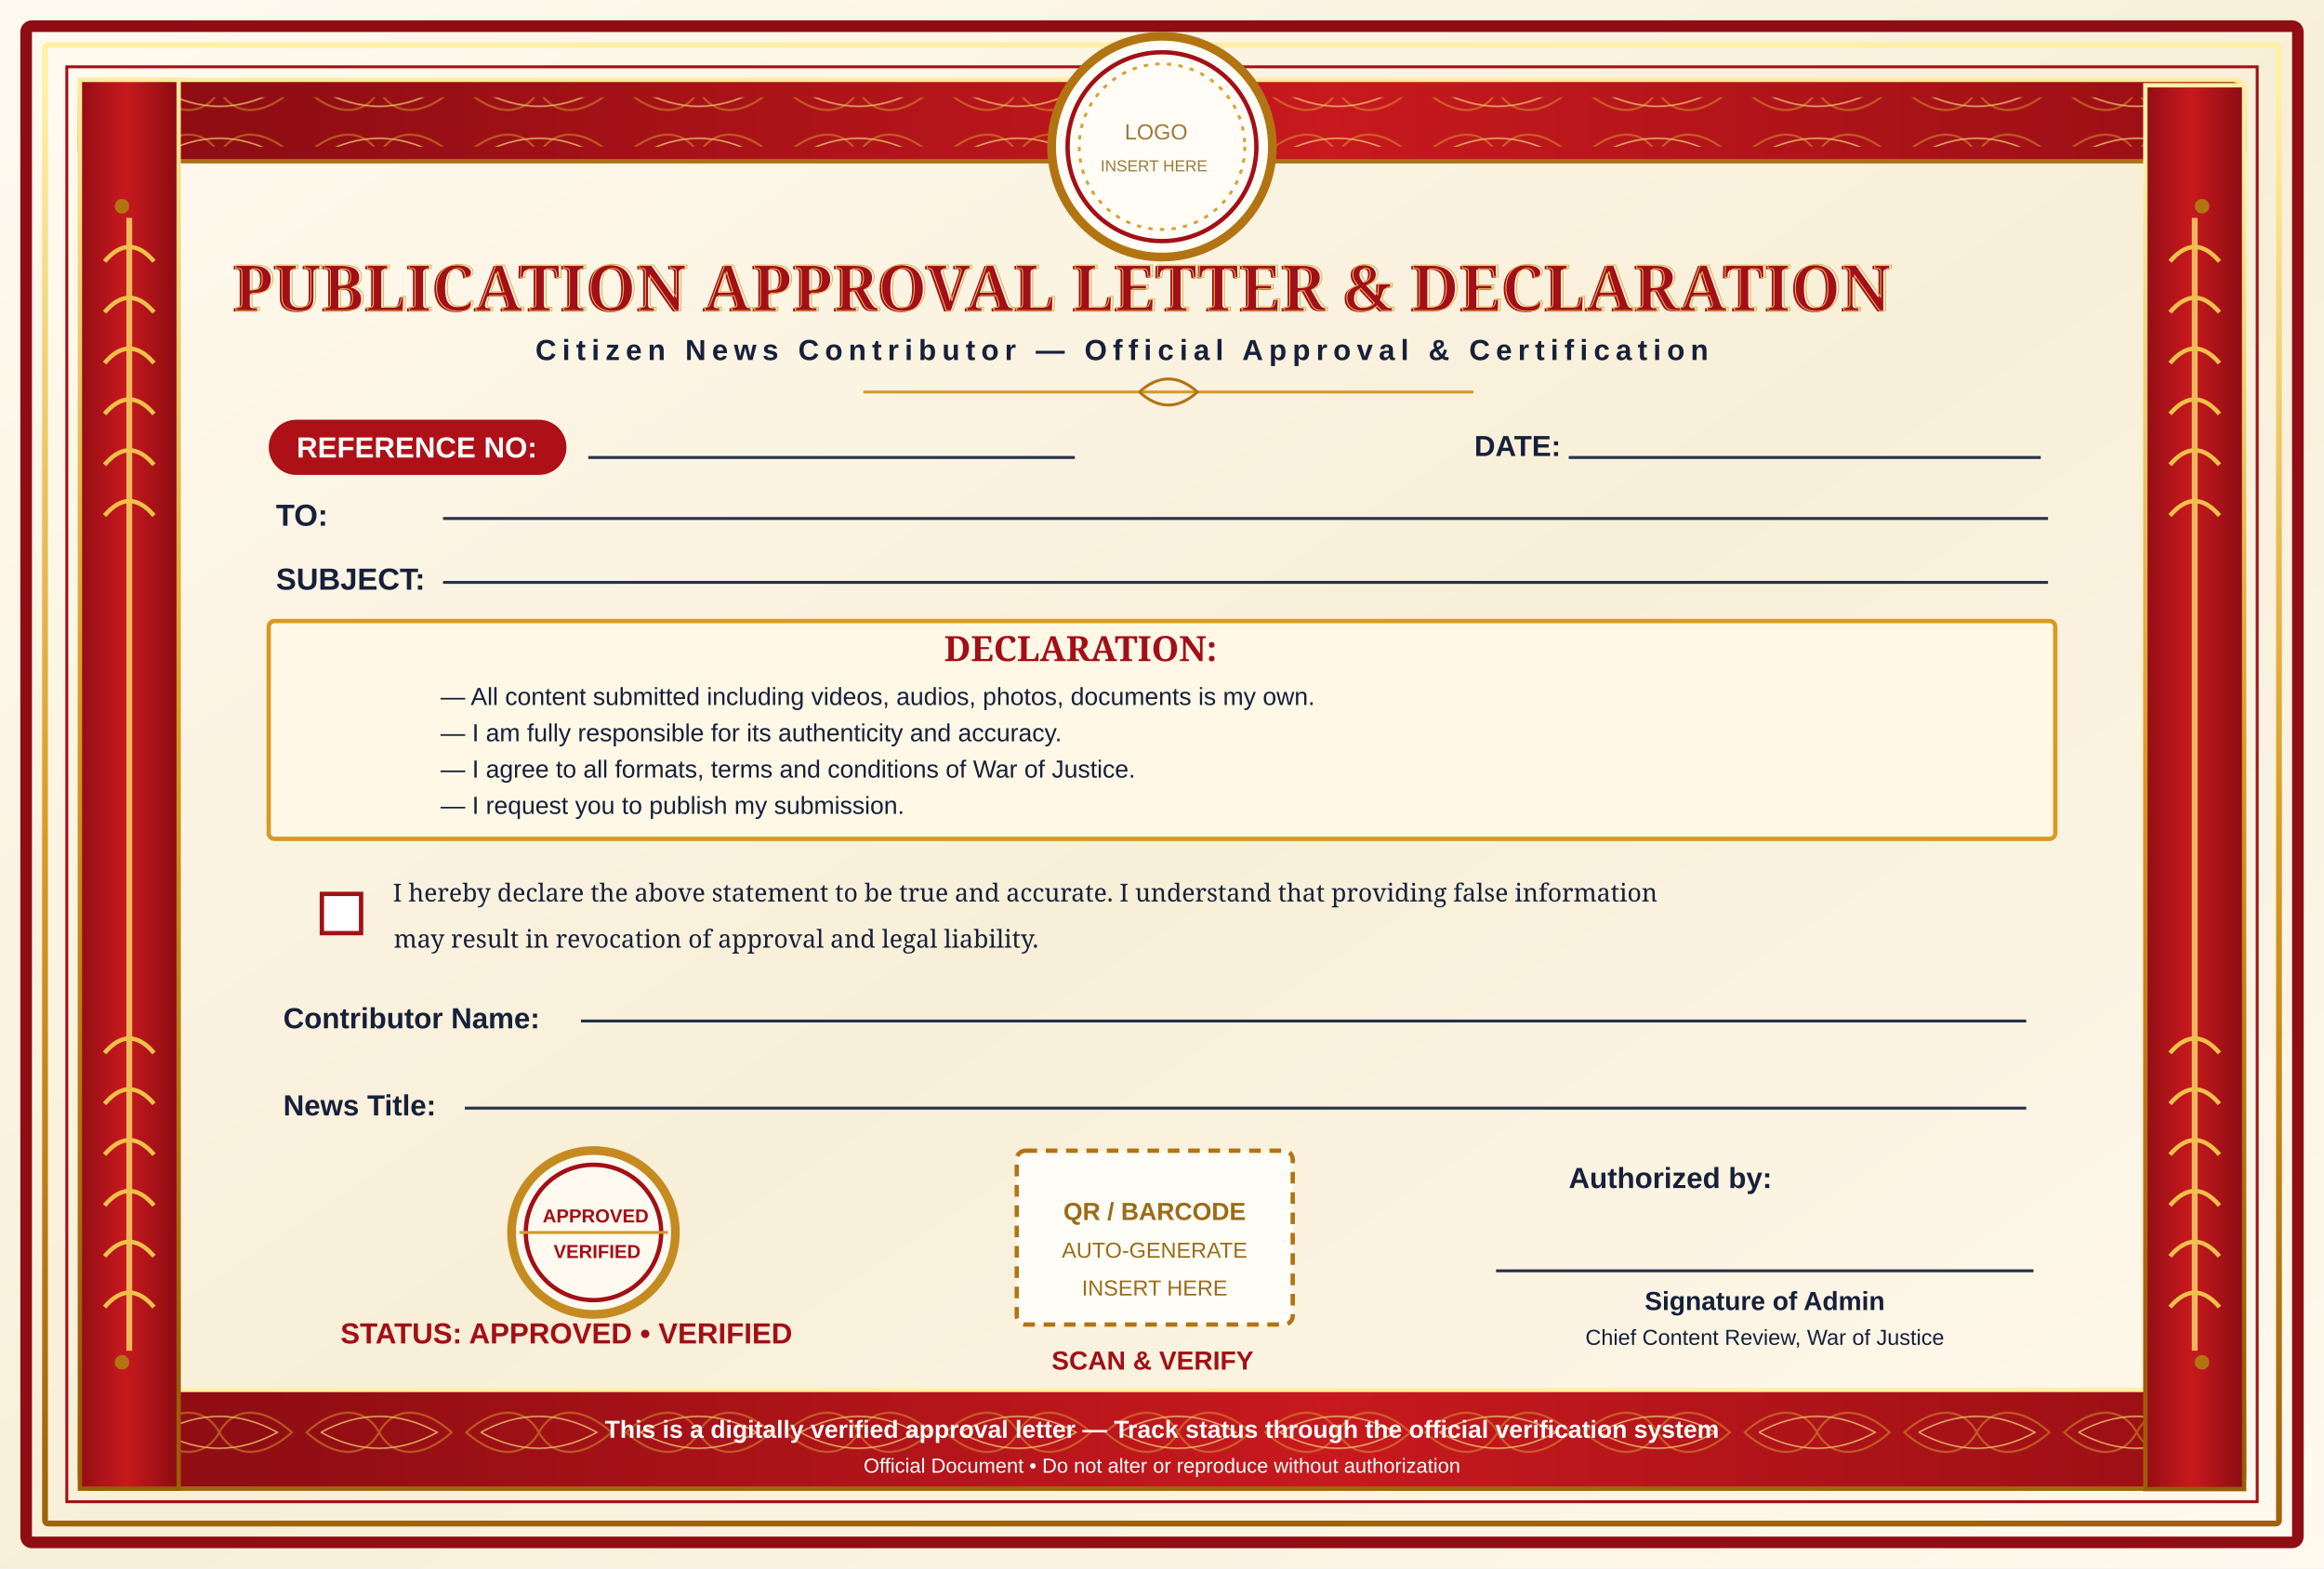
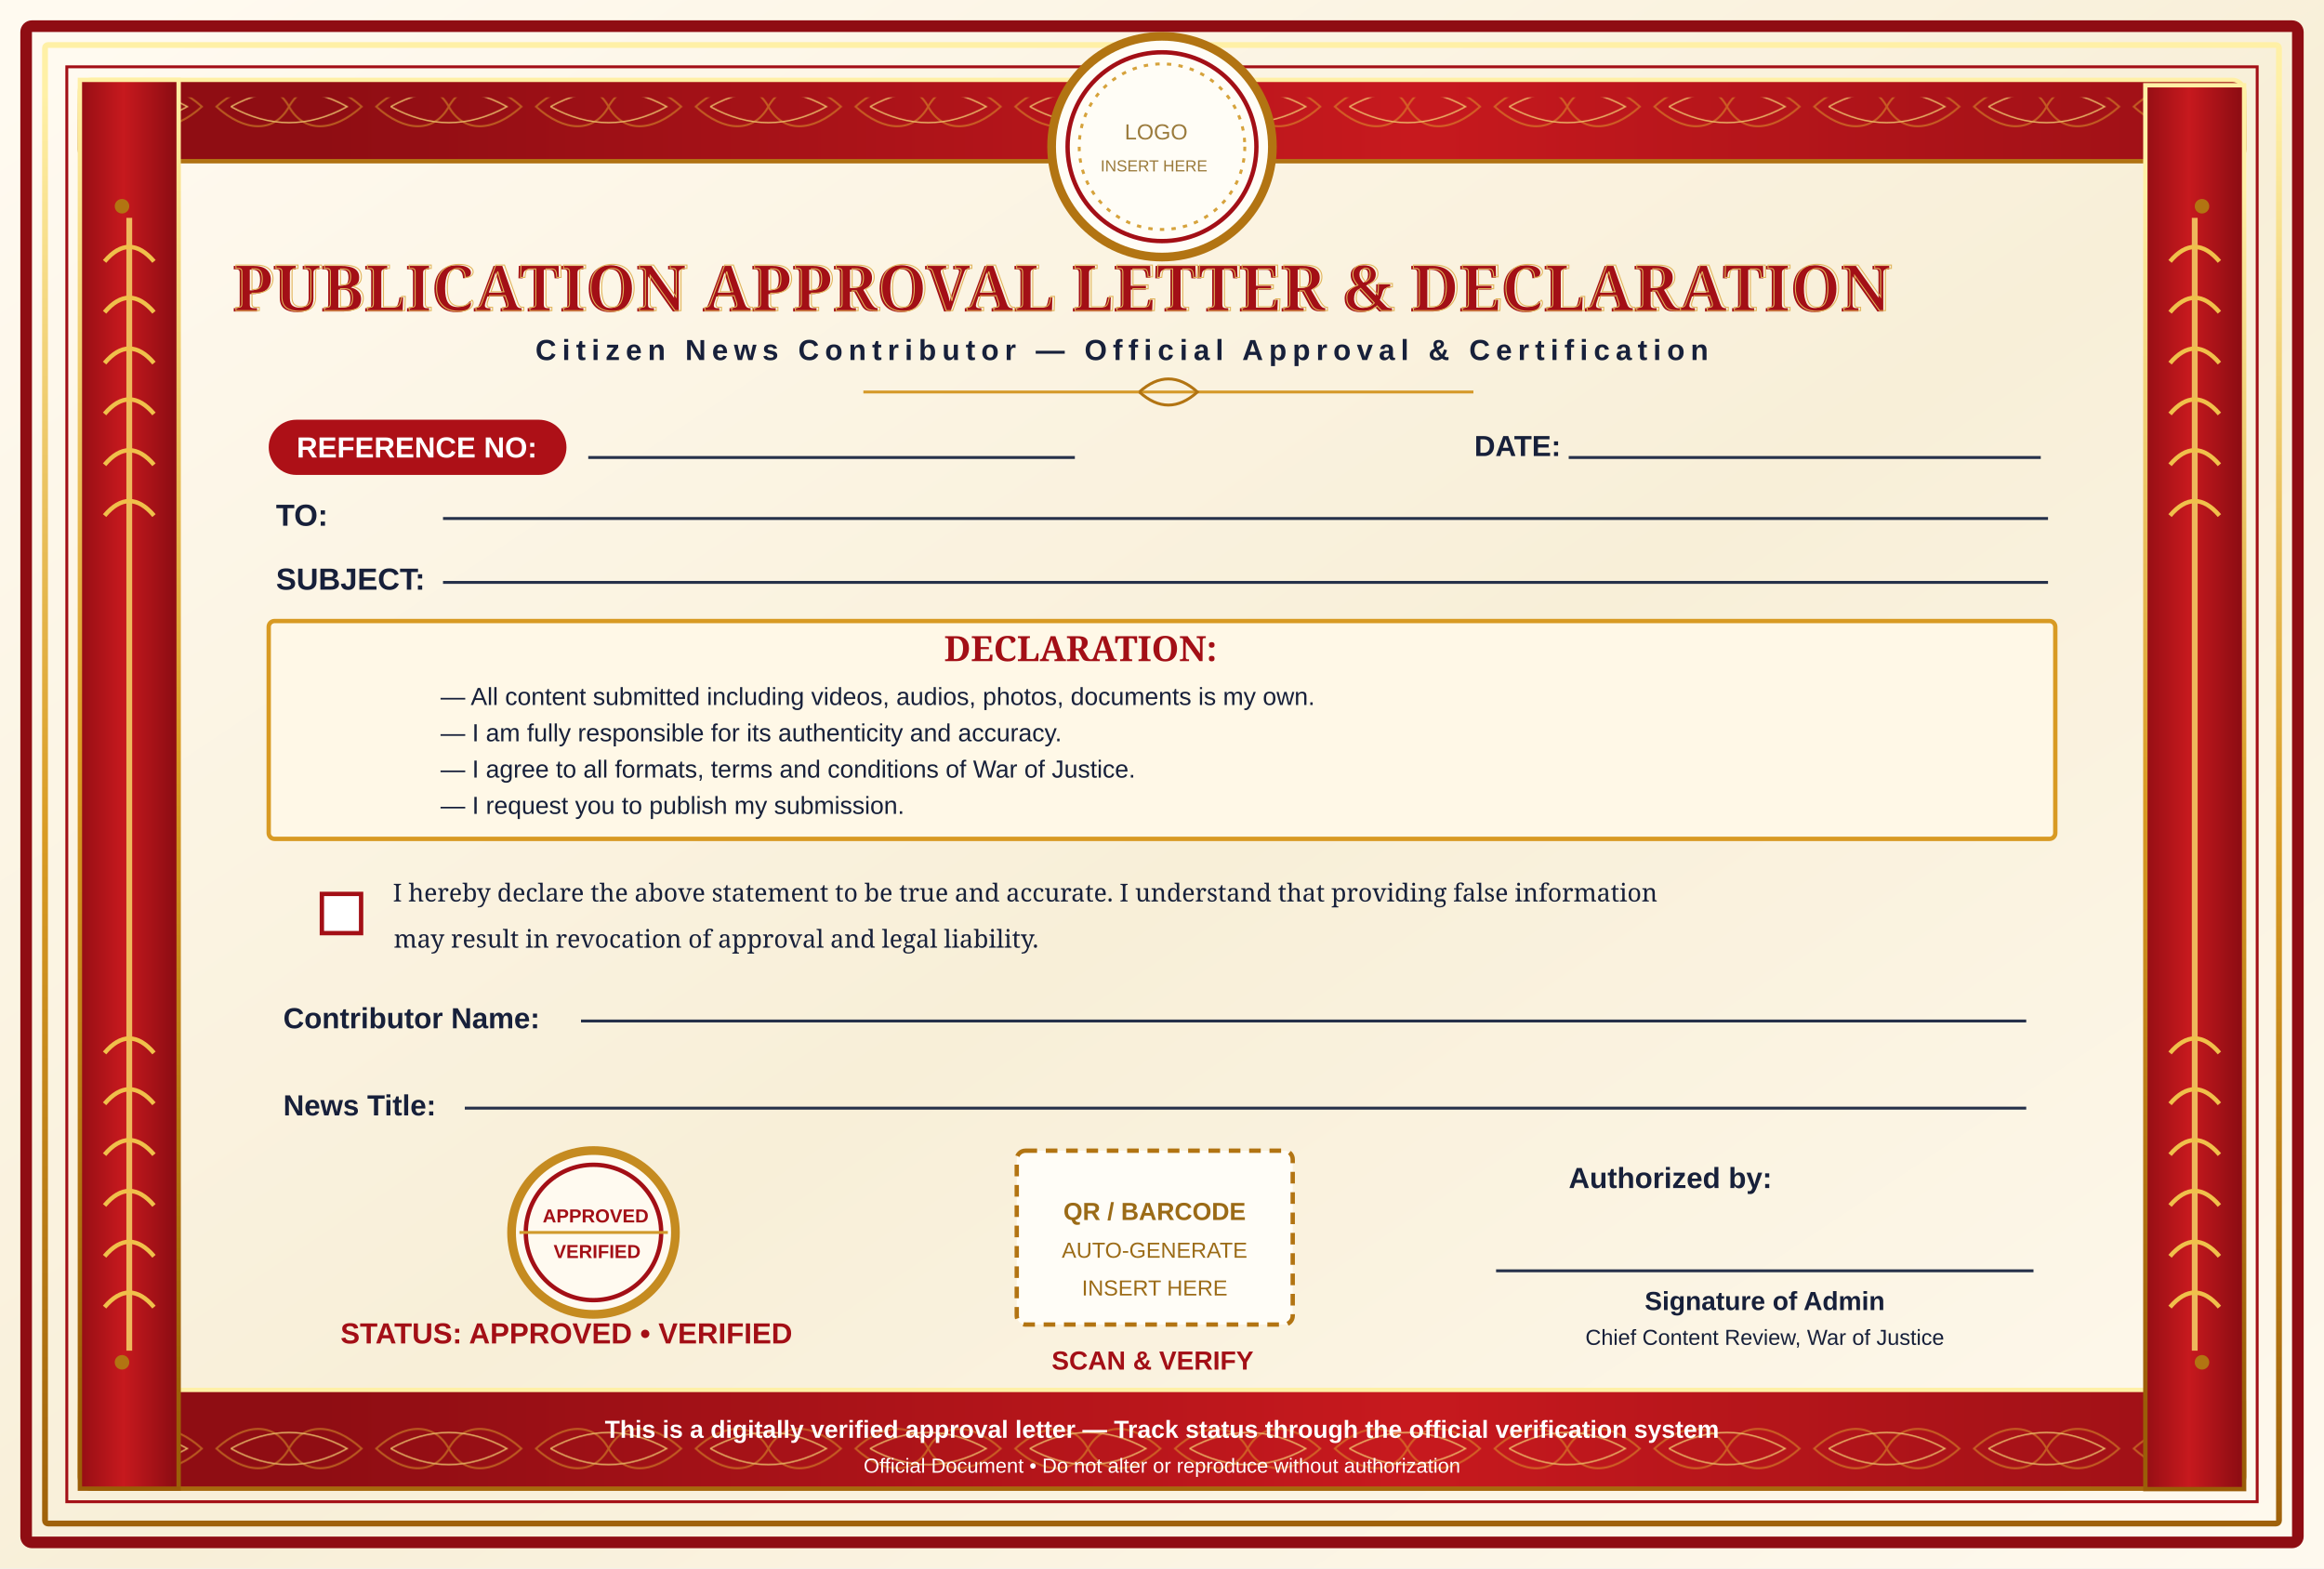
<svg xmlns="http://www.w3.org/2000/svg" id="Layer_1" version="1.1" viewBox="0 0 1600 1080">
  <defs>
    <style>
      .st0 {
-         letter-spacing: 0em;
-       }
- 
-       .st0, .st1, .st2, .st3, .st4, .st5, .st6, .st7, .st8, .st9, .st10, .st11, .st12, .st13, .st14, .st15, .st16, .st17, .st18, .st19, .st20, .st21, .st22 {
-         isolation: isolate;
-       }
- 
-       .st0, .st1, .st4, .st6, .st14, .st22 {
-         font-family: ArialMT, Arial;
-       }
- 
-       .st0, .st4 {
-         fill: #9a7a3b;
-       }
- 
-       .st0, .st6, .st14 {
-         font-size: 15px;
-       }
- 
-       .st23 {
        fill: #fff8e7;
        stroke: #d89a23;
      }

-       .st23, .st24, .st25, .st26, .st27, .st28, .st29, .st30, .st31 {
+       .st0, .st1, .st2, .st3, .st4, .st5, .st6, .st7, .st8 {
        stroke-width: 3px;
      }

-       .st1 {
+       .st9 {
        font-size: 14px;
      }

-       .st1, .st24, .st9, .st16 {
+       .st9, .st1, .st10, .st11 {
        fill: #fff;
      }

-       .st24, .st29, .st32 {
+       .st9, .st12, .st13, .st14, .st15, .st16, .st17, .st18, .st10, .st19, .st20, .st21, .st22, .st23, .st24, .st25, .st11, .st26, .st27, .st28, .st29, .st30, .st31 {
+         isolation: isolate;
+       }
+ 
+       .st9, .st14, .st16, .st23, .st24, .st31 {
+         font-family: ArialMT, Arial;
+       }
+ 
+       .st1, .st6, .st32 {
        stroke: #a30f16;
      }

-       .st33, .st34, .st35, .st36, .st37, .st29, .st38, .st12, .st31, .st39, .st40, .st41, .st42, .st43, .st20, .st44, .st32 {
+       .st33, .st34, .st35, .st36, .st6, .st37, .st21, .st8, .st38, .st39, .st40, .st41, .st29, .st32 {
        fill: none;
      }

-       .st33, .st27, .st39 {
+       .st33, .st4, .st38 {
        stroke: #b27412;
      }

-       .st33, .st45 {
+       .st33, .st42 {
        stroke-width: 6px;
      }

      .st34 {
        stroke: url(#linear-gradient1);
      }

-       .st34, .st42 {
+       .st34, .st40 {
        stroke-width: 4px;
      }

-       .st2, .st3, .st5, .st9, .st10, .st11, .st13, .st15, .st16, .st17, .st18, .st19, .st20 {
+       .st12, .st13, .st15, .st10, .st19, .st20, .st22, .st25, .st11, .st26, .st27, .st28, .st29 {
        font-weight: 700;
      }

-       .st2, .st3, .st5, .st9, .st11, .st13, .st15, .st16, .st17, .st19 {
+       .st12, .st13, .st15, .st10, .st20, .st22, .st25, .st11, .st26, .st28 {
        font-family: Arial-BoldMT, Arial;
      }

-       .st2, .st5, .st6, .st7, .st11, .st15, .st22 {
+       .st12, .st15, .st16, .st17, .st20, .st25, .st31 {
        fill: #17203a;
      }

-       .st2, .st9, .st15, .st19 {
+       .st12, .st10, .st25, .st28 {
        font-size: 20px;
      }

-       .st46 {
+       .st43 {
        fill: #ad1017;
      }

      .st35 {
        stroke: #26314a;
      }

-       .st35, .st47, .st39, .st43, .st32, .st48 {
+       .st35, .st44, .st38, .st41, .st32, .st45 {
        stroke-width: 2px;
      }

-       .st25 {
+       .st2 {
        fill: url(#linear-gradient8);
        stroke: url(#linear-gradient9);
      }

-       .st3, .st10, .st17, .st18, .st19 {
+       .st13, .st19, .st26, .st27, .st28 {
        fill: #a30f16;
      }

-       .st3, .st11 {
+       .st13, .st20 {
        font-size: 18px;
      }

-       .st4 {
+       .st14 {
        font-size: 11px;
      }

-       .st26 {
+       .st14, .st24 {
+         fill: #9a7a3b;
+       }
+ 
+       .st3 {
        fill: url(#linear-gradient6);
        stroke: url(#linear-gradient7);
      }

-       .st36 {
-         stroke-width: 18px;
-       }
- 
-       .st36, .st40, .st44 {
-         stroke: #8e6b25;
-       }
- 
-       .st27 {
+       .st4 {
        fill: #fffdf7;
        stroke-dasharray: 8 6;
      }

+       .st15 {
+         font-size: 21px;
+       }
+ 
      .st5 {
-         font-size: 21px;
-       }
- 
-       .st28 {
        fill: url(#linear-gradient2);
        stroke: url(#linear-gradient3);
      }

-       .st49 {
+       .st46 {
        fill: #fffdf6;
      }

+       .st16, .st23, .st24 {
+         font-size: 15px;
+       }
+ 
+       .st17 {
+         font-family: Georgia, Georgia;
+       }
+ 
+       .st17, .st22, .st11, .st31 {
+         font-size: 17px;
+       }
+ 
+       .st37 {
+         stroke: #f4cf72;
+       }
+ 
+       .st19 {
+         font-size: 24px;
+       }
+ 
+       .st19, .st27, .st29 {
+         font-family: Georgia-Bold, Georgia;
+       }
+ 
+       .st47 {
+         opacity: .9;
+       }
+ 
      .st7 {
-         font-family: Georgia, Georgia;
-       }
- 
-       .st7, .st13, .st16, .st22 {
-         font-size: 17px;
-       }
- 
-       .st38 {
-         stroke: #f4cf72;
-       }
- 
-       .st10 {
-         font-size: 24px;
-       }
- 
-       .st10, .st18, .st20 {
-         font-family: Georgia-Bold, Georgia;
-       }
- 
-       .st50 {
-         opacity: 0;
-       }
- 
-       .st51 {
-         opacity: .9;
-       }
- 
-       .st30 {
        fill: url(#linear-gradient4);
        stroke: url(#linear-gradient5);
      }

-       .st12 {
+       .st21 {
        opacity: .6;
        stroke: #e2a62d;
        stroke-width: 1.4px;
      }

-       .st13, .st14 {
+       .st22, .st23 {
        fill: #9b6b17;
      }

-       .st31 {
+       .st8 {
        stroke: #f0c04b;
      }

-       .st52 {
+       .st48 {
        fill: #b27412;
      }

-       .st47 {
+       .st44 {
        stroke: #d59a2a;
      }

-       .st15 {
+       .st25 {
        letter-spacing: .2em;
      }

-       .st40 {
-         stroke-width: 9px;
-       }
- 
-       .st17 {
+       .st26 {
        font-size: 13px;
      }

-       .st41 {
+       .st39 {
        stroke: #8f0d13;
        stroke-width: 8px;
      }

-       .st45 {
+       .st42 {
        fill: #fffaf0;
        stroke: #c58b20;
      }

-       .st42 {
+       .st40 {
        stroke: #f3ca63;
      }

-       .st53 {
+       .st49 {
        fill: url(#linear-gradient);
      }

-       .st43 {
+       .st41 {
        stroke: #d6a23b;
        stroke-dasharray: 3 5;
      }

-       .st18, .st20 {
+       .st27, .st29 {
        font-size: 44px;
      }

-       .st20 {
+       .st29 {
        stroke: #e1b45a;
        stroke-width: .7px;
      }

-       .st44 {
-         stroke-width: 10px;
-       }
- 
-       .st21 {
+       .st30 {
        fill: url(#floral);
        opacity: .8;
      }

-       .st48 {
+       .st45 {
        stroke: #d19a2d;
      }
    </style>
-     <linearGradient id="linear-gradient" x1="1003.4" y1="-.2" x2="1004.4" y2=".8" gradientTransform="translate(-1605396 235.9819) scale(1600 1080)" gradientUnits="userSpaceOnUse">
+     <linearGradient id="linear-gradient" x1="1505.1" y1="960.2" x2="1506.1" y2="959.2" gradientTransform="translate(-2408094 1037035) scale(1600 -1080)" gradientUnits="userSpaceOnUse">
      <stop offset="0" stop-color="#fffaf0" />
      <stop offset=".5" stop-color="#f8efd8" />
      <stop offset="1" stop-color="#fffaf0" />
    </linearGradient>
-     <linearGradient id="linear-gradient1" x1="1003.8" y1="-.2" x2="1003.8" y2=".8" gradientTransform="translate(-1543117 267.0265) scale(1538 1018)" gradientUnits="userSpaceOnUse">
+     <linearGradient id="linear-gradient1" x1="1505.5" y1="960.2" x2="1505.5" y2="959.2" gradientTransform="translate(-2314691 977552.875) scale(1538 -1018)" gradientUnits="userSpaceOnUse">
      <stop offset="0" stop-color="#fff0a6" />
      <stop offset=".5" stop-color="#d99b24" />
      <stop offset="1" stop-color="#9b5d08" />
    </linearGradient>
-     <linearGradient id="linear-gradient2" x1="1003.4" y1="-3.1" x2="1004.4" y2="-3.1" gradientTransform="translate(-1494901 290.9993) scale(1490 68)" gradientUnits="userSpaceOnUse">
+     <linearGradient id="linear-gradient2" x1="1505.1" y1="964.7" x2="1506.1" y2="964.7" gradientTransform="translate(-2242379 65681.508) scale(1490 -68)" gradientUnits="userSpaceOnUse">
      <stop offset="0" stop-color="#8f0d13" />
      <stop offset=".5" stop-color="#c7191e" />
      <stop offset="1" stop-color="#8f0d13" />
    </linearGradient>
-     <linearGradient id="linear-gradient3" x1="1003.8" y1="-3.5" x2="1003.8" y2="-2.5" gradientTransform="translate(-1494901 290.9993) scale(1490 68)" gradientUnits="userSpaceOnUse">
+     <linearGradient id="linear-gradient3" x1="1505.5" y1="965.1" x2="1505.5" y2="964.1" gradientTransform="translate(-2242379 65681.508) scale(1490 -68)" gradientUnits="userSpaceOnUse">
      <stop offset="0" stop-color="#fff0a6" />
      <stop offset=".5" stop-color="#d99b24" />
      <stop offset="1" stop-color="#9b5d08" />
    </linearGradient>
-     <linearGradient id="linear-gradient4" x1="1003.4" y1="-3" x2="1004.4" y2="-3" gradientTransform="translate(-1494901 1192.999) scale(1490 68)" gradientUnits="userSpaceOnUse">
+     <linearGradient id="linear-gradient4" x1="1505.1" y1="964.6" x2="1506.1" y2="964.6" gradientTransform="translate(-2242379 66583.508) scale(1490 -68)" gradientUnits="userSpaceOnUse">
      <stop offset="0" stop-color="#8f0d13" />
      <stop offset=".5" stop-color="#c7191e" />
      <stop offset="1" stop-color="#8f0d13" />
    </linearGradient>
-     <linearGradient id="linear-gradient5" x1="1003.8" y1="-3.4" x2="1003.8" y2="-2.4" gradientTransform="translate(-1494901 1192.999) scale(1490 68)" gradientUnits="userSpaceOnUse">
+     <linearGradient id="linear-gradient5" x1="1505.5" y1="965" x2="1505.5" y2="964" gradientTransform="translate(-2242379 66583.508) scale(1490 -68)" gradientUnits="userSpaceOnUse">
      <stop offset="0" stop-color="#fff0a6" />
      <stop offset=".5" stop-color="#d99b24" />
      <stop offset="1" stop-color="#9b5d08" />
    </linearGradient>
-     <pattern id="floral" x="0" y="0" width="110" height="44" patternTransform="translate(-124 17464.22)" patternUnits="userSpaceOnUse" viewBox="0 0 110 44">
+     <pattern id="floral" x="0" y="0" width="110" height="44" patternTransform="translate(-76 -36.6) scale(1 -1)" patternUnits="userSpaceOnUse" viewBox="0 0 110 44">
      <g>
-         <rect class="st37" width="110" height="44" />
+         <rect class="st36" width="110" height="44" />
        <g>
-           <rect class="st37" width="110" height="44" />
-           <path class="st12" d="M5,22c20-18,40-18,50,0,10-18,30-18,50,0-20,18-40,18-50,0-10,18-30,18-50,0Z" />
-           <path class="st38" d="M15,22c26.7-14.7,53.3-14.7,80,0-26.7,14.7-53.3,14.7-80,0" />
+           <rect class="st36" width="110" height="44" />
+           <g>
+             <rect class="st36" width="110" height="44" />
+             <path class="st21" d="M5,22c20,18,40,18,50,0,10,18,30,18,50,0-20-18-40-18-50,0-10-18-30-18-50,0Z" />
+             <path class="st37" d="M15,22c26.7,14.7,53.3,14.7,80,0-26.7-14.7-53.3-14.7-80,0" />
+           </g>
        </g>
      </g>
    </pattern>
-     <linearGradient id="linear-gradient6" x1="989.2" y1=".2" x2="990.2" y2=".2" gradientTransform="translate(-67213 359.0055) scale(68 834)" gradientUnits="userSpaceOnUse">
+     <linearGradient id="linear-gradient6" x1="1483.8" y1="959.8" x2="1484.8" y2="959.8" gradientTransform="translate(-100847 801025.125) scale(68 -834)" gradientUnits="userSpaceOnUse">
      <stop offset="0" stop-color="#8f0d13" />
      <stop offset=".5" stop-color="#c7191e" />
      <stop offset="1" stop-color="#8f0d13" />
    </linearGradient>
-     <linearGradient id="linear-gradient7" x1="989.7" y1="-.4" x2="989.7" y2=".7" gradientTransform="translate(-67213 359.0055) scale(68 834)" gradientUnits="userSpaceOnUse">
+     <linearGradient id="linear-gradient7" x1="1484.4" y1="960.4" x2="1484.4" y2="959.3" gradientTransform="translate(-100847 801025.125) scale(68 -834)" gradientUnits="userSpaceOnUse">
      <stop offset="0" stop-color="#fff0a6" />
      <stop offset=".5" stop-color="#d99b24" />
      <stop offset="1" stop-color="#9b5d08" />
    </linearGradient>
-     <linearGradient id="linear-gradient8" x1="989.2" y1=".2" x2="990.2" y2=".2" gradientTransform="translate(-65791 359.0055) scale(68 834)" gradientUnits="userSpaceOnUse">
+     <linearGradient id="linear-gradient8" x1="1483.8" y1="959.8" x2="1484.8" y2="959.8" gradientTransform="translate(-99425 801025.125) scale(68 -834)" gradientUnits="userSpaceOnUse">
      <stop offset="0" stop-color="#8f0d13" />
      <stop offset=".5" stop-color="#c7191e" />
      <stop offset="1" stop-color="#8f0d13" />
    </linearGradient>
-     <linearGradient id="linear-gradient9" x1="989.7" y1="-.3" x2="989.7" y2=".7" gradientTransform="translate(-65791 359.0055) scale(68 834)" gradientUnits="userSpaceOnUse">
+     <linearGradient id="linear-gradient9" x1="1484.4" y1="960.3" x2="1484.4" y2="959.3" gradientTransform="translate(-99425 801025.125) scale(68 -834)" gradientUnits="userSpaceOnUse">
      <stop offset="0" stop-color="#fff0a6" />
      <stop offset=".5" stop-color="#d99b24" />
      <stop offset="1" stop-color="#9b5d08" />
    </linearGradient>
  </defs>
-   <rect class="st53" x="0" width="1600" height="1080" />
-   <rect class="st41" x="18" y="18" width="1564" height="1044" rx="4" ry="4" />
+   <rect class="st49" y="0" width="1600" height="1080" />
+   <rect class="st39" x="18" y="18" width="1564" height="1044" rx="4" ry="4" />
  <rect class="st34" x="31" y="31" width="1538" height="1018" rx="2" ry="2" />
  <rect class="st32" x="46" y="46" width="1508" height="988" />
-   <rect class="st28" x="55" y="55" width="1490" height="56" rx="8" ry="8" />
-   <rect class="st30" x="55" y="957" width="1490" height="68" rx="8" ry="8" />
-   <rect class="st21" x="70" y="67" width="1460" height="34" />
-   <rect class="st21" x="70" y="969" width="1460" height="44" />
-   <rect class="st26" x="55" y="55" width="68" height="970" />
-   <rect class="st25" x="1477" y="58.7" width="68" height="966.6" />
-   <g class="st51">
-     <path class="st42" d="M89,150v780" />
-     <path class="st42" d="M1511,150v780" />
-   </g>
-   <g>
-     <path class="st31" d="M72,180c11.3-13.3,22.7-13.3,34,0M72,215c11.3-13.3,22.7-13.3,34,0M72,250c11.3-13.3,22.7-13.3,34,0M72,285c11.3-13.3,22.7-13.3,34,0M72,320c11.3-13.3,22.7-13.3,34,0M72,355c11.3-13.3,22.7-13.3,34,0M72,725c11.3-13.3,22.7-13.3,34,0M72,760c11.3-13.3,22.7-13.3,34,0M72,795c11.3-13.3,22.7-13.3,34,0M72,830c11.3-13.3,22.7-13.3,34,0M72,865c11.3-13.3,22.7-13.3,34,0M72,900c11.3-13.3,22.7-13.3,34,0" />
-     <path class="st31" d="M1494,180c11.3-13.3,22.7-13.3,34,0M1494,215c11.3-13.3,22.7-13.3,34,0M1494,250c11.3-13.3,22.7-13.3,34,0M1494,285c11.3-13.3,22.7-13.3,34,0M1494,320c11.3-13.3,22.7-13.3,34,0M1494,355c11.3-13.3,22.7-13.3,34,0M1494,725c11.3-13.3,22.7-13.3,34,0M1494,760c11.3-13.3,22.7-13.3,34,0M1494,795c11.3-13.3,22.7-13.3,34,0M1494,830c11.3-13.3,22.7-13.3,34,0M1494,865c11.3-13.3,22.7-13.3,34,0M1494,900c11.3-13.3,22.7-13.3,34,0" />
-   </g>
-   <g>
-     <circle class="st52" cx="84" cy="142" r="5" />
-     <circle class="st52" cx="1516" cy="142" r="5" />
-     <circle class="st52" cx="84" cy="938" r="5" />
-     <circle class="st52" cx="1516" cy="938" r="5" />
-   </g>
-   <g>
-     <circle class="st49" cx="800" cy="101" r="76" />
+   <rect class="st5" x="55" y="55" width="1490" height="56" rx="8" ry="8" />
+   <rect class="st7" x="55" y="957" width="1490" height="68" rx="8" ry="8" />
+   <rect class="st30" x="70" y="67" width="1460" height="34" />
+   <rect class="st30" x="70" y="969" width="1460" height="44" />
+   <rect class="st3" x="55" y="55" width="68" height="970" />
+   <rect class="st2" x="1477" y="58.7" width="68" height="966.6" />
+   <g class="st47">
+     <path class="st40" d="M89,150v780" />
+     <path class="st40" d="M1511,150v780" />
+   </g>
+   <g>
+     <path class="st8" d="M72,180c11.3-13.3,22.7-13.3,34,0M72,215c11.3-13.3,22.7-13.3,34,0M72,250c11.3-13.3,22.7-13.3,34,0M72,285c11.3-13.3,22.7-13.3,34,0M72,320c11.3-13.3,22.7-13.3,34,0M72,355c11.3-13.3,22.7-13.3,34,0M72,725c11.3-13.3,22.7-13.3,34,0M72,760c11.3-13.3,22.7-13.3,34,0M72,795c11.3-13.3,22.7-13.3,34,0M72,830c11.3-13.3,22.7-13.3,34,0M72,865c11.3-13.3,22.7-13.3,34,0M72,900c11.3-13.3,22.7-13.3,34,0" />
+     <path class="st8" d="M1494,180c11.3-13.3,22.7-13.3,34,0M1494,215c11.3-13.3,22.7-13.3,34,0M1494,250c11.3-13.3,22.7-13.3,34,0M1494,285c11.3-13.3,22.7-13.3,34,0M1494,320c11.3-13.3,22.7-13.3,34,0M1494,355c11.3-13.3,22.7-13.3,34,0M1494,725c11.3-13.3,22.7-13.3,34,0M1494,760c11.3-13.3,22.7-13.3,34,0M1494,795c11.3-13.3,22.7-13.3,34,0M1494,830c11.3-13.3,22.7-13.3,34,0M1494,865c11.3-13.3,22.7-13.3,34,0M1494,900c11.3-13.3,22.7-13.3,34,0" />
+   </g>
+   <g>
+     <circle class="st48" cx="84" cy="142" r="5" />
+     <circle class="st48" cx="1516" cy="142" r="5" />
+     <circle class="st48" cx="84" cy="938" r="5" />
+     <circle class="st48" cx="1516" cy="938" r="5" />
+   </g>
+   <g>
+     <circle class="st46" cx="800" cy="101" r="76" />
    <circle class="st33" cx="800" cy="101" r="76" />
  </g>
-   <circle class="st29" cx="800" cy="101" r="65" />
-   <circle class="st43" cx="800" cy="101" r="57" />
-   <g class="st8">
-     <text class="st0" transform="translate(774.3 96)">
-       <tspan x="0" y="0">LOGO</tspan>
-     </text>
-   </g>
-   <g class="st8">
-     <text class="st4" transform="translate(757.7 118)">
-       <tspan x="0" y="0">INSERT HERE</tspan>
-     </text>
-   </g>
-   <g class="st8">
-     <text class="st18" transform="translate(159.7 214.5)">
-       <tspan x="0" y="0">PUBLICATION APPROVAL LETTER &amp; DECLARATION</tspan>
-     </text>
-   </g>
-   <g>
-     <g class="st8">
-       <text class="st20" transform="translate(161.2 213.9)">
+   <circle class="st6" cx="800" cy="101" r="65" />
+   <circle class="st41" cx="800" cy="101" r="57" />
+   <g class="st18">
+     <g class="st18">
+       <text class="st24" transform="translate(774.3 96)">
+         <tspan x="0" y="0">LOGO</tspan>
+       </text>
+     </g>
+   </g>
+   <g class="st18">
+     <g class="st18">
+       <text class="st14" transform="translate(757.7 118)">
+         <tspan x="0" y="0">INSERT HERE</tspan>
+       </text>
+     </g>
+   </g>
+   <g class="st18">
+     <g class="st18">
+       <text class="st27" transform="translate(159.7 214.5)">
        <tspan x="0" y="0">PUBLICATION APPROVAL LETTER &amp; DECLARATION</tspan>
      </text>
    </g>
-     <g class="st8">
-       <text class="st15" transform="translate(368.6 247.9)">
-         <tspan x="0" y="0">Citizen News Contributor — Official Approval &amp; Certification</tspan>
-       </text>
-     </g>
-     <path class="st47" d="M594.4,269.9h420" />
-     <path class="st39" d="M784.4,269.9c13.3-12,26.7-12,40,0-13.3,12-26.7,12-40,0" />
-   </g>
-   <g>
-     <path class="st46" d="M204,289h167c10.5,0,19,8.5,19,19h0c0,10.5-8.5,19-19,19h-167c-10.5,0-19-8.5-19-19h0c0-10.5,8.5-19,19-19Z" />
-     <g class="st8">
-       <text class="st9" transform="translate(204.2 315)">
-         <tspan x="0" y="0">REFERENCE NO:</tspan>
-       </text>
+   </g>
+   <g>
+     <g class="st18">
+       <g class="st18">
+         <text class="st29" transform="translate(161.2 213.9)">
+           <tspan x="0" y="0">PUBLICATION APPROVAL LETTER &amp; DECLARATION</tspan>
+         </text>
+       </g>
+     </g>
+     <g class="st18">
+       <g class="st18">
+         <text class="st25" transform="translate(368.6 247.9)">
+           <tspan x="0" y="0">Citizen News Contributor — Official Approval &amp; Certification</tspan>
+         </text>
+       </g>
+     </g>
+     <path class="st44" d="M594.4,269.9h420" />
+     <path class="st38" d="M784.4,269.9c13.3-12,26.7-12,40,0-13.3,12-26.7,12-40,0" />
+   </g>
+   <g>
+     <path class="st43" d="M204,289h167c10.5,0,19,8.5,19,19h0c0,10.5-8.5,19-19,19h-167c-10.5,0-19-8.5-19-19h0c0-10.5,8.5-19,19-19Z" />
+     <g class="st18">
+       <g class="st18">
+         <text class="st10" transform="translate(204.2 315)">
+           <tspan x="0" y="0">REFERENCE NO:</tspan>
+         </text>
+       </g>
    </g>
    <line class="st35" x1="405" y1="315" x2="740" y2="315" />
-     <g class="st8">
-       <text class="st2" transform="translate(1015 314)">
-         <tspan x="0" y="0">DATE:</tspan>
-       </text>
+     <g class="st18">
+       <g class="st18">
+         <text class="st12" transform="translate(1015 314)">
+           <tspan x="0" y="0">DATE:</tspan>
+         </text>
+       </g>
    </g>
    <line class="st35" x1="1080" y1="315" x2="1405" y2="315" />
  </g>
  <g>
-     <g class="st8">
-       <text class="st5" transform="translate(190 362)">
-         <tspan x="0" y="0">TO:</tspan>
-       </text>
+     <g class="st18">
+       <g class="st18">
+         <text class="st15" transform="translate(190 362)">
+           <tspan x="0" y="0">TO:</tspan>
+         </text>
+       </g>
    </g>
    <line class="st35" x1="305" y1="357" x2="1410" y2="357" />
-     <g class="st8">
-       <text class="st5" transform="translate(190 406)">
-         <tspan x="0" y="0">SUBJECT:</tspan>
-       </text>
+     <g class="st18">
+       <g class="st18">
+         <text class="st15" transform="translate(190 406)">
+           <tspan x="0" y="0">SUBJECT:</tspan>
+         </text>
+       </g>
    </g>
    <line class="st35" x1="305" y1="401" x2="1410" y2="401" />
  </g>
-   <rect class="st23" x="185" y="427.6" width="1230" height="150" rx="4" ry="4" />
-   <g class="st8">
-     <text class="st10" transform="translate(650 455.2)">
-       <tspan x="0" y="0">DECLARATION:</tspan>
-     </text>
-   </g>
-   <g>
-     <g class="st8">
-       <text class="st22" transform="translate(303.3 485.4)">
-         <tspan x="0" y="0">— All content submitted including videos, audios, photos, documents is my own.</tspan>
-       </text>
-     </g>
-     <g class="st8">
-       <text class="st22" transform="translate(303.3 510.4)">
-         <tspan x="0" y="0">— I am fully responsible for its authenticity and accuracy.</tspan>
-       </text>
-     </g>
-     <g class="st8">
-       <text class="st22" transform="translate(303.3 535.4)">
-         <tspan x="0" y="0">— I agree to all formats, terms and conditions of War of Justice.</tspan>
-       </text>
-     </g>
-     <g class="st8">
-       <text class="st22" transform="translate(303.3 560.4)">
-         <tspan x="0" y="0">— I request you to publish my submission.</tspan>
-       </text>
-     </g>
-   </g>
-   <rect class="st24" x="221.6" y="615.5" width="27" height="27" />
-   <g class="st8">
-     <text class="st7" transform="translate(270.5 620.7)">
-       <tspan x="0" y="0">I hereby declare the above statement to be true and accurate. I understand that providing false information</tspan>
-     </text>
-   </g>
-   <g class="st8">
-     <text class="st7" transform="translate(271.1 652.5)">
-       <tspan x="0" y="0">may result in revocation of approval and legal liability.</tspan>
-     </text>
-   </g>
-   <g>
-     <g class="st8">
-       <text class="st2" transform="translate(195 708)">
-         <tspan x="0" y="0">Contributor Name:</tspan>
-       </text>
+   <rect class="st0" x="185" y="427.6" width="1230" height="150" rx="4" ry="4" />
+   <g class="st18">
+     <g class="st18">
+       <text class="st19" transform="translate(650 455.2)">
+         <tspan x="0" y="0">DECLARATION:</tspan>
+       </text>
+     </g>
+   </g>
+   <g>
+     <g class="st18">
+       <g class="st18">
+         <text class="st31" transform="translate(303.3 485.4)">
+           <tspan x="0" y="0">— All content submitted including videos, audios, photos, documents is my own.</tspan>
+         </text>
+       </g>
+     </g>
+     <g class="st18">
+       <g class="st18">
+         <text class="st31" transform="translate(303.3 510.4)">
+           <tspan x="0" y="0">— I am fully responsible for its authenticity and accuracy.</tspan>
+         </text>
+       </g>
+     </g>
+     <g class="st18">
+       <g class="st18">
+         <text class="st31" transform="translate(303.3 535.4)">
+           <tspan x="0" y="0">— I agree to all formats, terms and conditions of War of Justice.</tspan>
+         </text>
+       </g>
+     </g>
+     <g class="st18">
+       <g class="st18">
+         <text class="st31" transform="translate(303.3 560.4)">
+           <tspan x="0" y="0">— I request you to publish my submission.</tspan>
+         </text>
+       </g>
+     </g>
+   </g>
+   <rect class="st1" x="221.6" y="615.5" width="27" height="27" />
+   <g class="st18">
+     <g class="st18">
+       <text class="st17" transform="translate(270.5 620.7)">
+         <tspan x="0" y="0">I hereby declare the above statement to be true and accurate. I understand that providing false information</tspan>
+       </text>
+     </g>
+   </g>
+   <g class="st18">
+     <g class="st18">
+       <text class="st17" transform="translate(271.1 652.5)">
+         <tspan x="0" y="0">may result in revocation of approval and legal liability.</tspan>
+       </text>
+     </g>
+   </g>
+   <g>
+     <g class="st18">
+       <g class="st18">
+         <text class="st12" transform="translate(195 708)">
+           <tspan x="0" y="0">Contributor Name:</tspan>
+         </text>
+       </g>
    </g>
    <line class="st35" x1="400" y1="703" x2="1395" y2="703" />
-     <g class="st8">
-       <text class="st2" transform="translate(195 768)">
-         <tspan x="0" y="0">News Title:</tspan>
-       </text>
+     <g class="st18">
+       <g class="st18">
+         <text class="st12" transform="translate(195 768)">
+           <tspan x="0" y="0">News Title:</tspan>
+         </text>
+       </g>
    </g>
    <line class="st35" x1="320" y1="763" x2="1395" y2="763" />
  </g>
  <g>
-     <circle class="st45" cx="408.6" cy="848.6" r="56.4" />
-     <circle class="st29" cx="408.6" cy="848.6" r="46.6" />
-     <path class="st48" d="M357.6,848.6h102.2" />
-     <g class="st8">
-       <text class="st17" transform="translate(373.6 841.7)">
-         <tspan x="0" y="0">APPROVED</tspan>
-       </text>
-     </g>
-     <g class="st8">
-       <text class="st17" transform="translate(381.1 866.2)">
-         <tspan x="0" y="0">VERIFIED</tspan>
-       </text>
-     </g>
-   </g>
-   <g class="st8">
-     <text class="st19" transform="translate(234.4 925)">
-       <tspan x="0" y="0">STATUS: APPROVED • VERIFIED</tspan>
-     </text>
-   </g>
-   <rect class="st27" x="700" y="792.3" width="190" height="119.7" rx="6" ry="6" />
-   <g class="st8">
-     <text class="st13" transform="translate(732.1 840)">
-       <tspan x="0" y="0">QR / BARCODE</tspan>
-     </text>
-   </g>
-   <g class="st8">
-     <text class="st14" transform="translate(731 866)">
-       <tspan x="0" y="0">AUTO-GENERATE</tspan>
-     </text>
-   </g>
-   <g class="st8">
-     <text class="st14" transform="translate(744.8 892)">
-       <tspan x="0" y="0">INSERT HERE</tspan>
-     </text>
-   </g>
-   <g class="st8">
-     <text class="st3" transform="translate(724 943)">
-       <tspan x="0" y="0">SCAN &amp; VERIFY</tspan>
-     </text>
-   </g>
-   <g>
-     <g class="st8">
-       <text class="st2" transform="translate(1080 818)">
-         <tspan x="0" y="0">Authorized by:</tspan>
-       </text>
+     <circle class="st42" cx="408.6" cy="848.6" r="56.4" />
+     <circle class="st6" cx="408.6" cy="848.6" r="46.6" />
+     <path class="st45" d="M357.6,848.6h102.2" />
+     <g class="st18">
+       <g class="st18">
+         <text class="st26" transform="translate(373.6 841.7)">
+           <tspan x="0" y="0">APPROVED</tspan>
+         </text>
+       </g>
+     </g>
+     <g class="st18">
+       <g class="st18">
+         <text class="st26" transform="translate(381.1 866.2)">
+           <tspan x="0" y="0">VERIFIED</tspan>
+         </text>
+       </g>
+     </g>
+   </g>
+   <g class="st18">
+     <g class="st18">
+       <text class="st28" transform="translate(234.4 925)">
+         <tspan x="0" y="0">STATUS: APPROVED • VERIFIED</tspan>
+       </text>
+     </g>
+   </g>
+   <rect class="st4" x="700" y="792.3" width="190" height="119.7" rx="6" ry="6" />
+   <g class="st18">
+     <g class="st18">
+       <text class="st22" transform="translate(732.1 840)">
+         <tspan x="0" y="0">QR / BARCODE</tspan>
+       </text>
+     </g>
+   </g>
+   <g class="st18">
+     <g class="st18">
+       <text class="st23" transform="translate(731 866)">
+         <tspan x="0" y="0">AUTO-GENERATE</tspan>
+       </text>
+     </g>
+   </g>
+   <g class="st18">
+     <g class="st18">
+       <text class="st23" transform="translate(744.8 892)">
+         <tspan x="0" y="0">INSERT HERE</tspan>
+       </text>
+     </g>
+   </g>
+   <g class="st18">
+     <g class="st18">
+       <text class="st13" transform="translate(724 943)">
+         <tspan x="0" y="0">SCAN &amp; VERIFY</tspan>
+       </text>
+     </g>
+   </g>
+   <g>
+     <g class="st18">
+       <g class="st18">
+         <text class="st12" transform="translate(1080 818)">
+           <tspan x="0" y="0">Authorized by:</tspan>
+         </text>
+       </g>
    </g>
    <line class="st35" x1="1030" y1="875" x2="1400" y2="875" />
-     <g class="st8">
-       <text class="st11" transform="translate(1132.334 902)">
-         <tspan x="0" y="0">Signature of Admin</tspan>
-       </text>
-     </g>
-     <g class="st8">
-       <text class="st6" transform="translate(1091.477 926)">
-         <tspan x="0" y="0">Chief Content Review, War of Justice</tspan>
-       </text>
-     </g>
-   </g>
-   <g class="st8">
-     <text class="st16" transform="translate(416.4 990)">
-       <tspan x="0" y="0">This is a digitally verified approval letter — Track status through the official verification system</tspan>
-     </text>
-   </g>
-   <g class="st8">
-     <text class="st1" transform="translate(594.5732 1014)">
-       <tspan x="0" y="0">Official Document • Do not alter or reproduce without authorization</tspan>
-     </text>
-   </g>
-   <g class="st50">
-     <path class="st36" d="M650,610l150-105,150,105-35,140c-76.7,50-153.3,50-230,0l-35-140Z" />
-     <circle class="st44" cx="800" cy="660" r="72" />
-     <path class="st40" d="M695,680c70-73.3,140-73.3,210,0M715,710c56.7-53.3,113.3-53.3,170,0" />
+     <g class="st18">
+       <g class="st18">
+         <text class="st20" transform="translate(1132.334 902)">
+           <tspan x="0" y="0">Signature of Admin</tspan>
+         </text>
+       </g>
+     </g>
+     <g class="st18">
+       <g class="st18">
+         <text class="st16" transform="translate(1091.477 926)">
+           <tspan x="0" y="0">Chief Content Review, War of Justice</tspan>
+         </text>
+       </g>
+     </g>
+   </g>
+   <g class="st18">
+     <g class="st18">
+       <text class="st11" transform="translate(416.4 990)">
+         <tspan x="0" y="0">This is a digitally verified approval letter — Track status through the official verification system</tspan>
+       </text>
+     </g>
+   </g>
+   <g class="st18">
+     <g class="st18">
+       <text class="st9" transform="translate(594.5732 1014)">
+         <tspan x="0" y="0">Official Document • Do not alter or reproduce without authorization</tspan>
+       </text>
+     </g>
  </g>
</svg>
